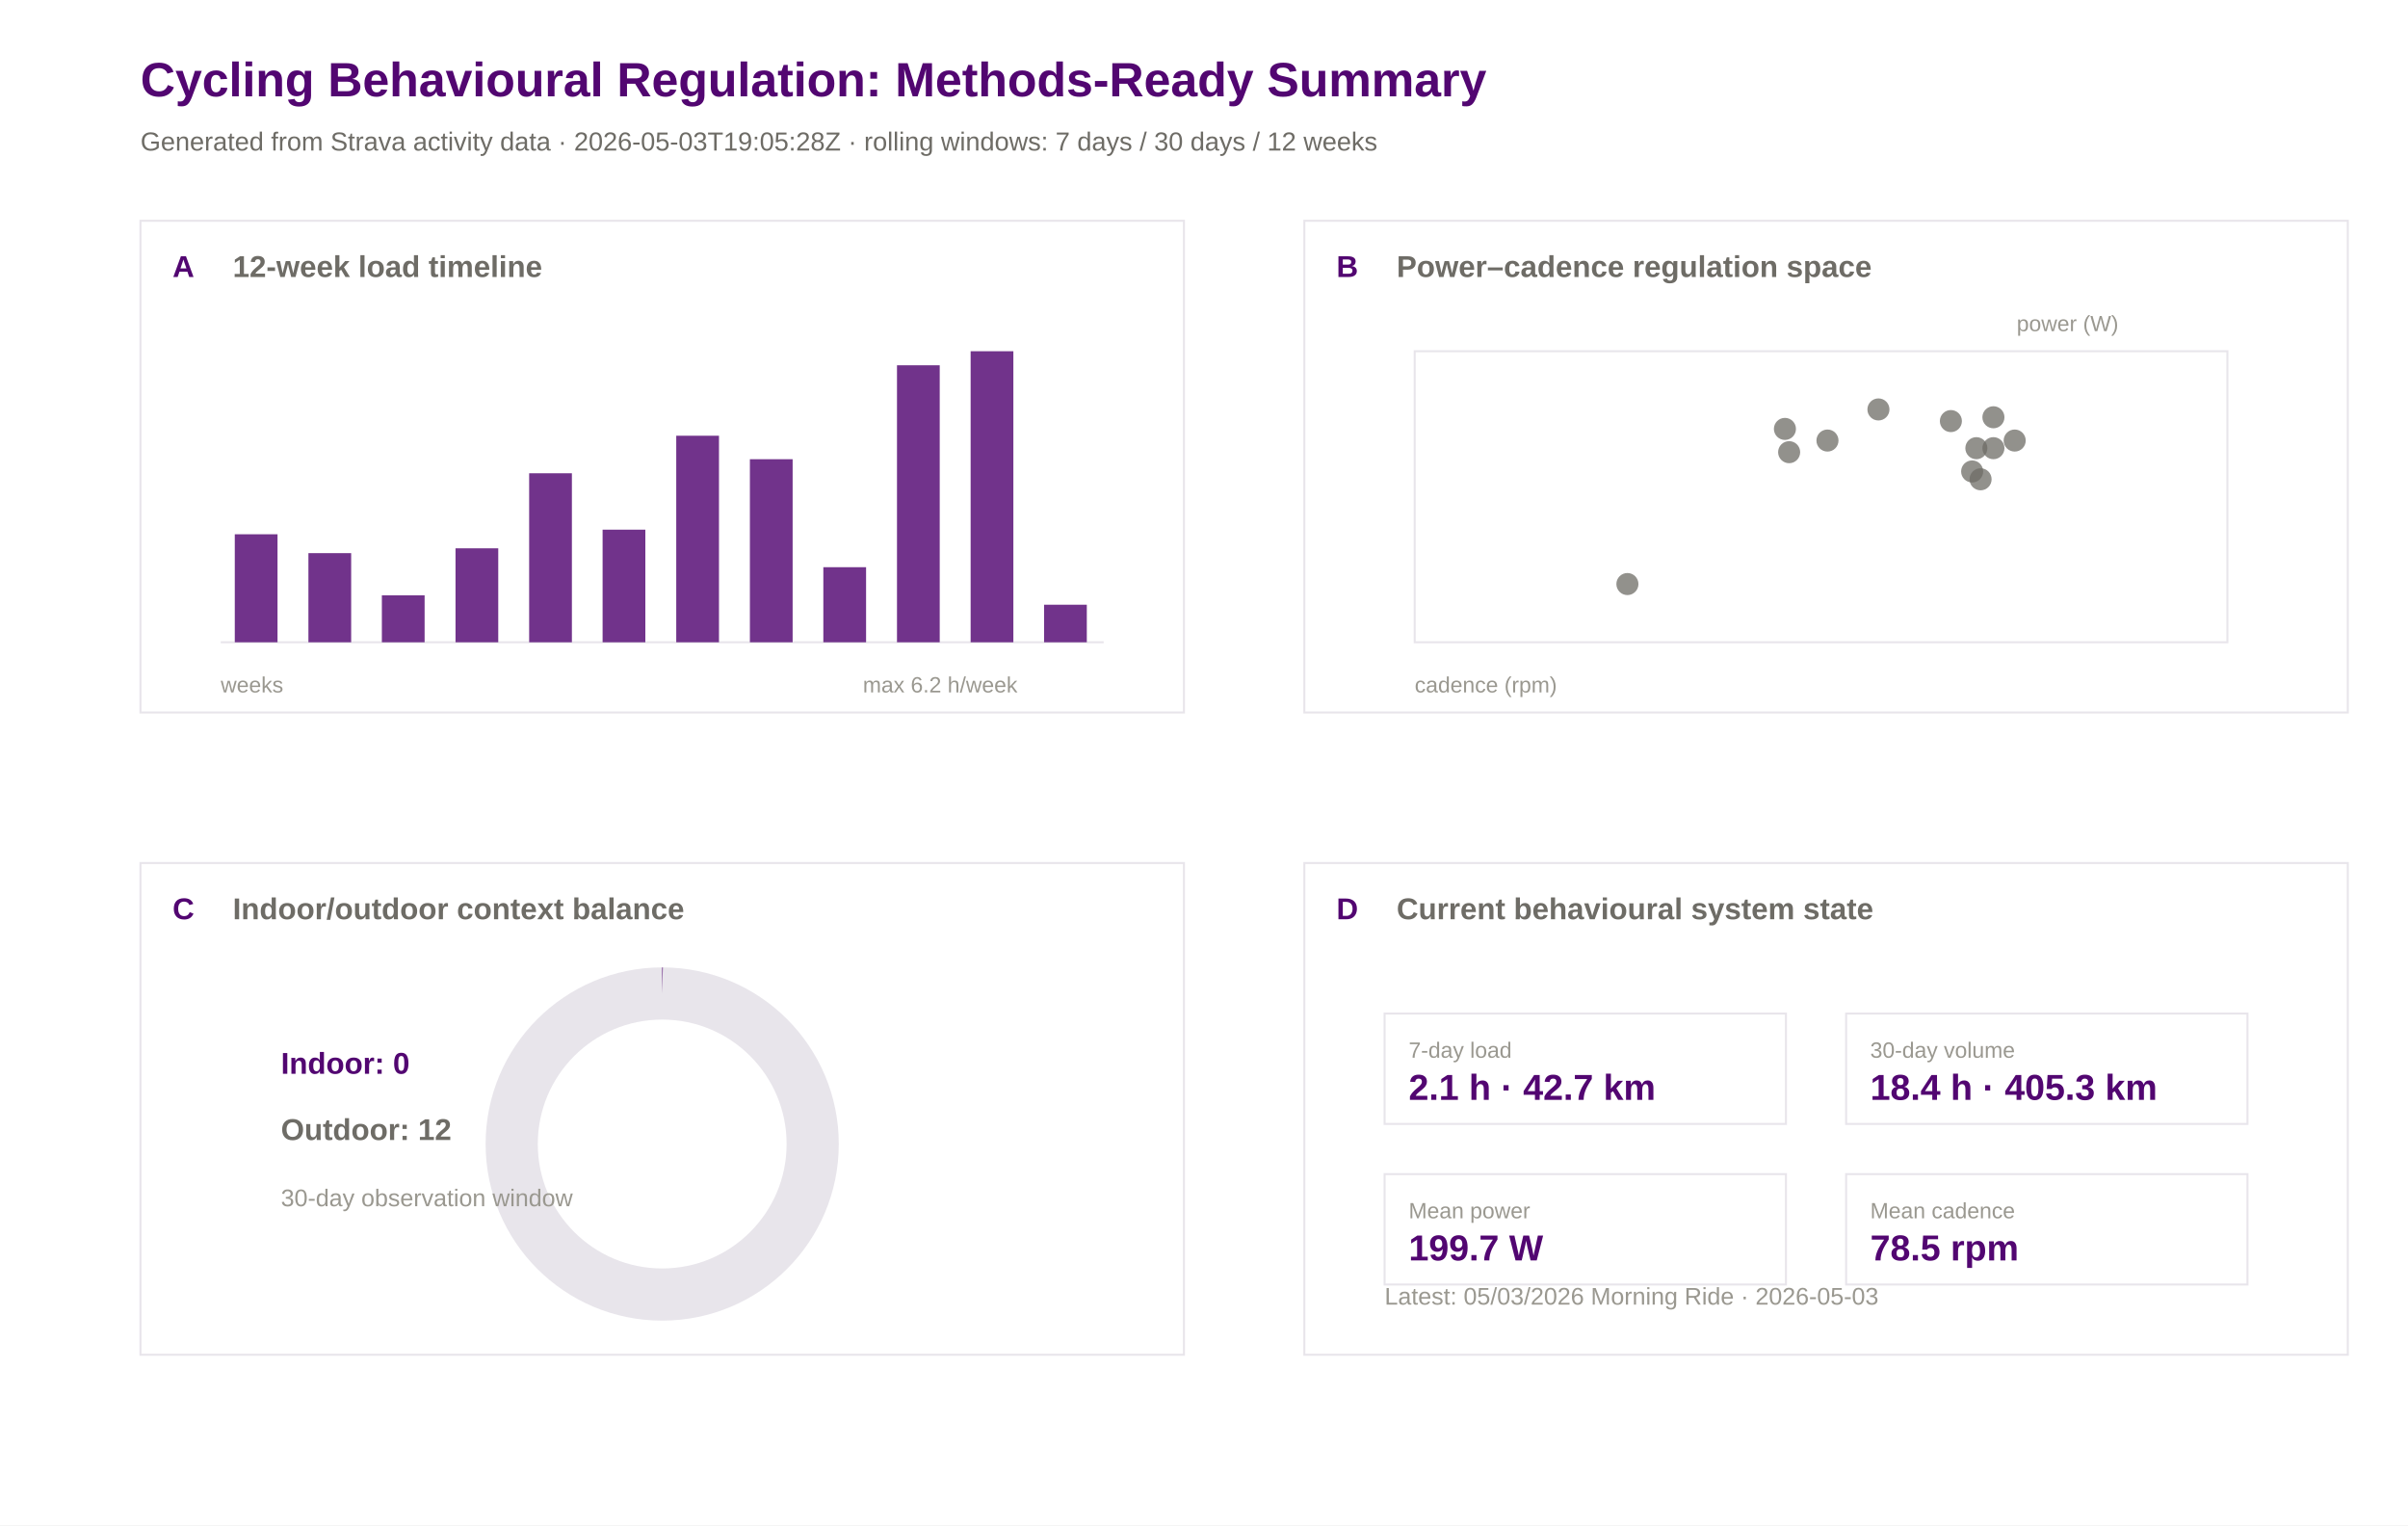
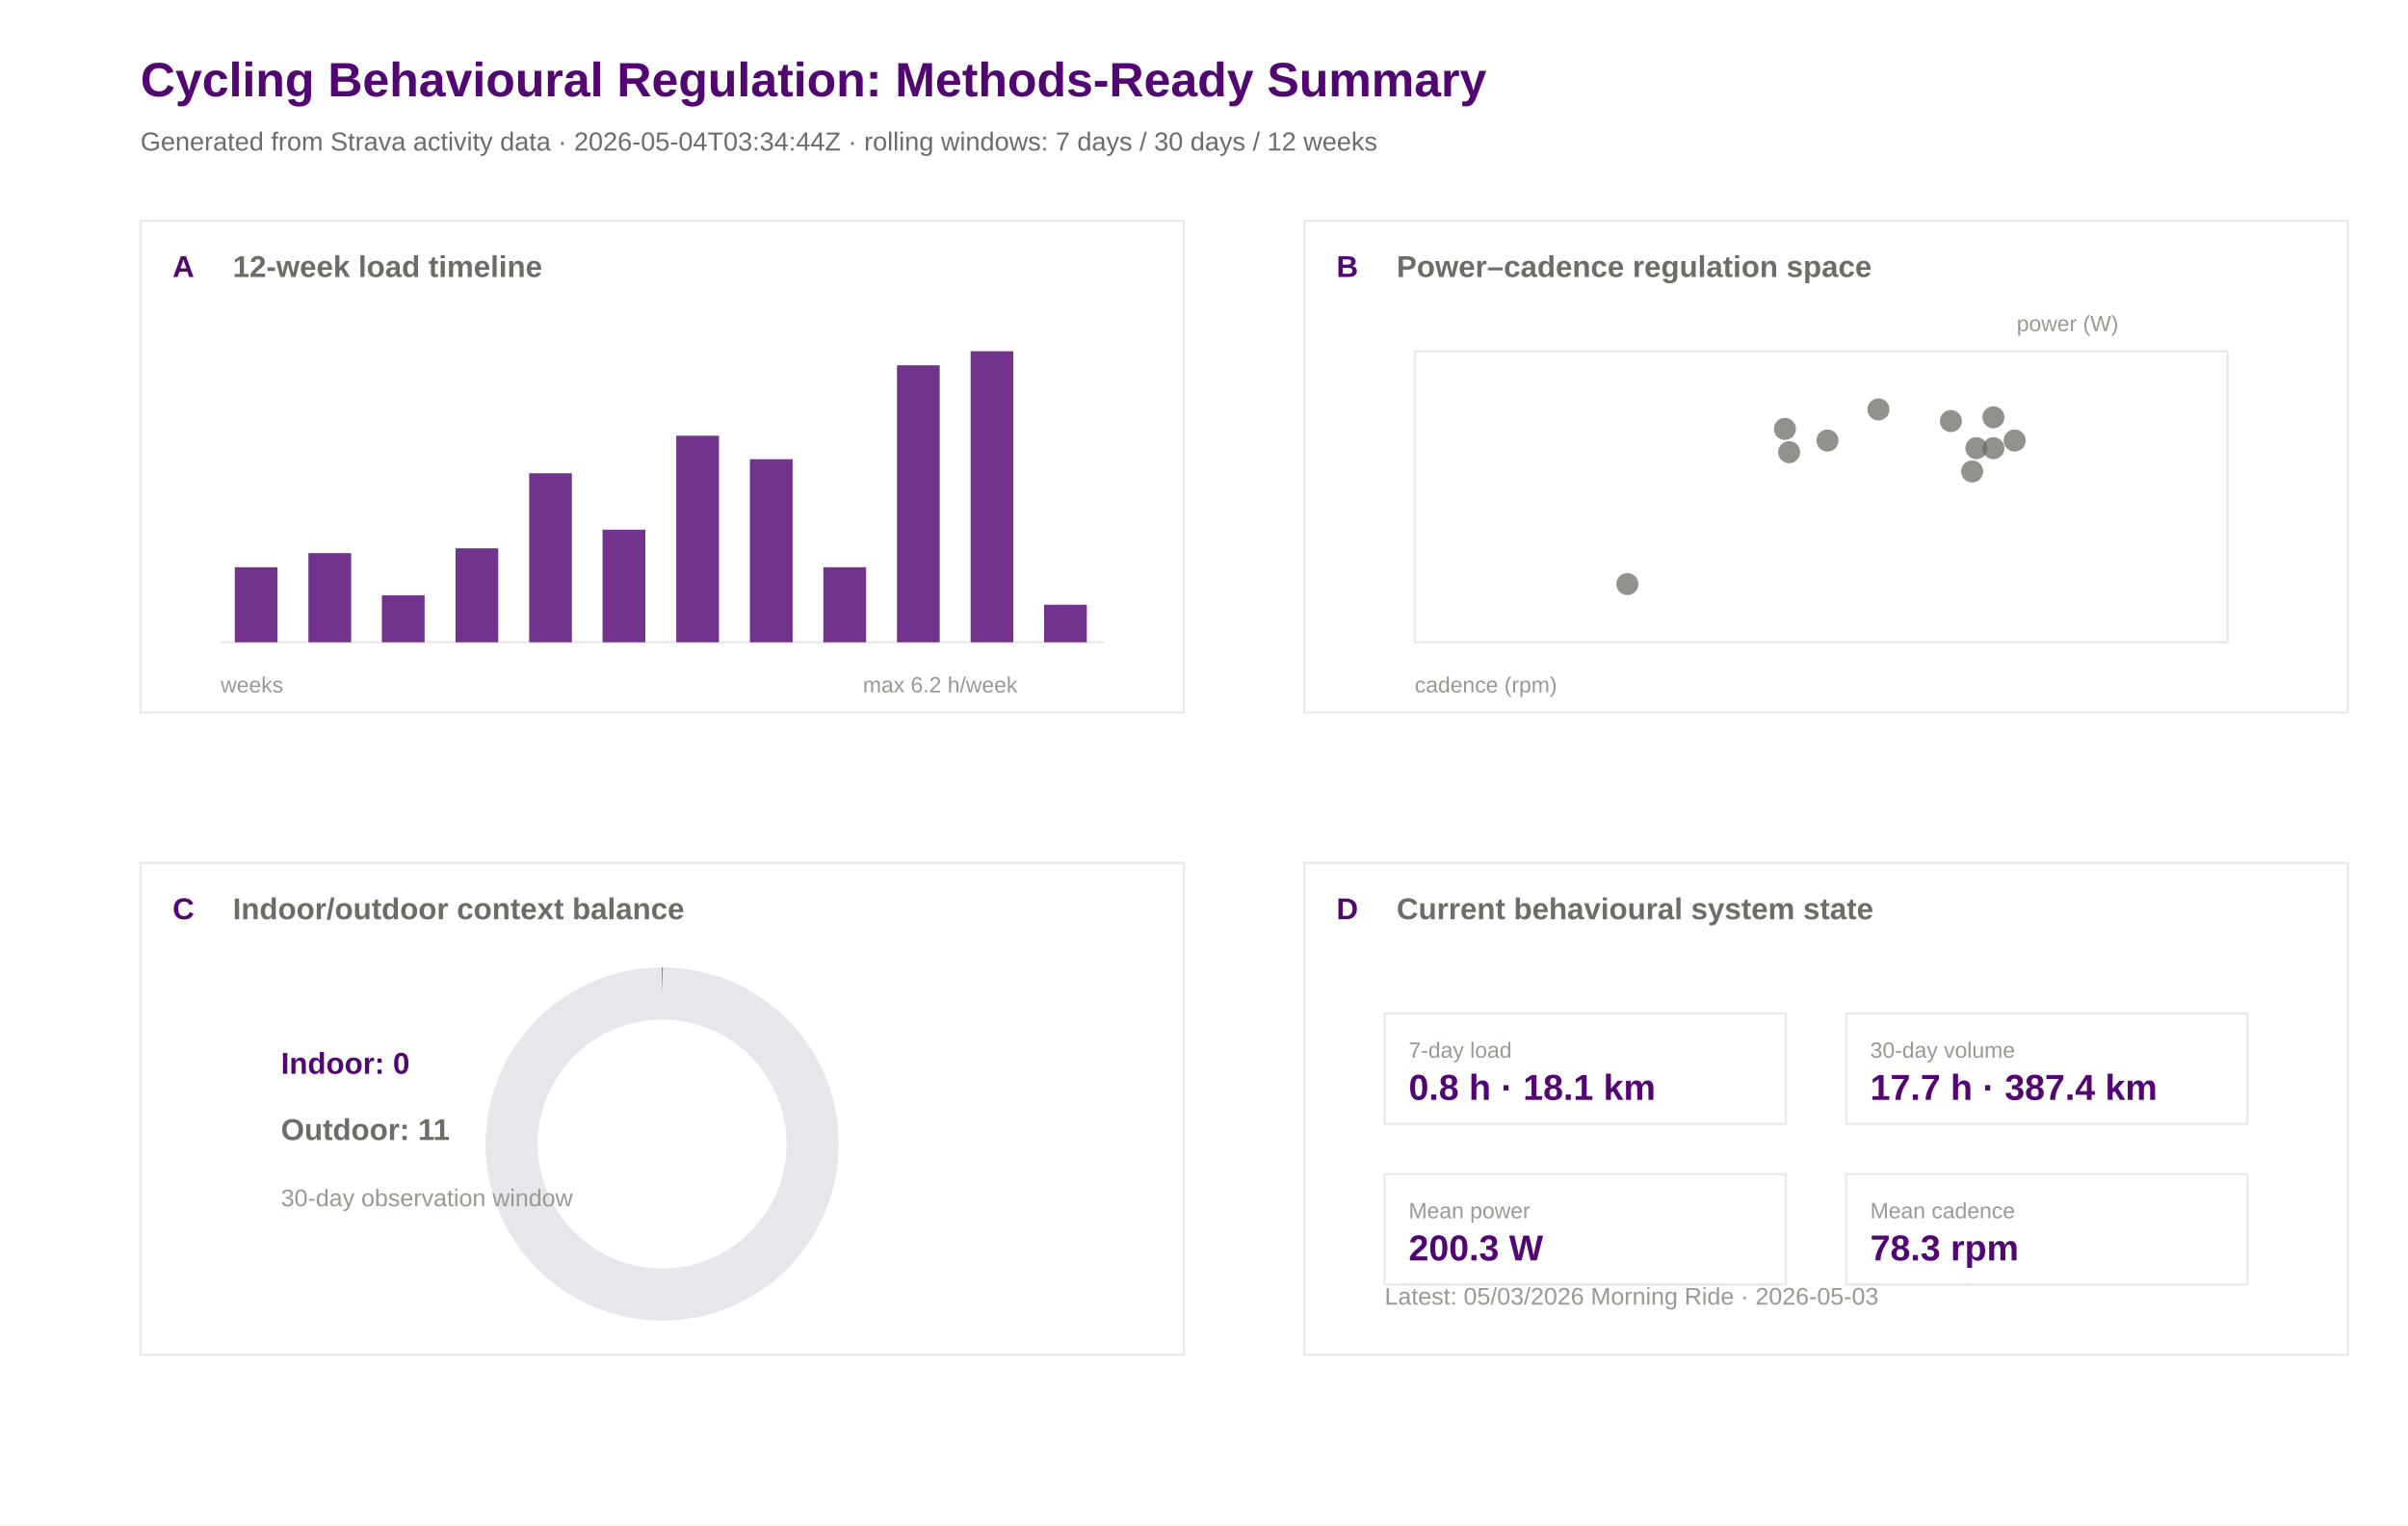
<svg xmlns="http://www.w3.org/2000/svg" width="1200" height="760" viewBox="0 0 1200 760">
  <rect width="100%" height="100%" fill="#ffffff" />
  <text x="70.0" y="48.0" font-family="Arial" font-size="24" font-weight="600" fill="#520671">Cycling Behavioural Regulation: Methods-Ready Summary</text>
-   <text x="70.0" y="75.0" font-family="Arial" font-size="13" font-weight="400" fill="#6e6c66">Generated from Strava activity data · 2026-05-03T19:05:28Z · rolling windows: 7 days / 30 days / 12 weeks</text>
+   <text x="70.0" y="75.0" font-family="Arial" font-size="13" font-weight="400" fill="#6e6c66">Generated from Strava activity data · 2026-05-04T03:34:44Z · rolling windows: 7 days / 30 days / 12 weeks</text>
  <rect x="70" y="110" width="520" height="245" fill="#ffffff" stroke="#e8e5eb" stroke-width="1" />
  <text x="86.0" y="138.0" font-family="Arial" font-size="15" font-weight="600" fill="#520671">A</text>
  <text x="116.0" y="138.0" font-family="Arial" font-size="15" font-weight="600" fill="#6e6c66">12-week load timeline</text>
  <rect x="650" y="110" width="520" height="245" fill="#ffffff" stroke="#e8e5eb" stroke-width="1" />
  <text x="666.0" y="138.0" font-family="Arial" font-size="15" font-weight="600" fill="#520671">B</text>
  <text x="696.0" y="138.0" font-family="Arial" font-size="15" font-weight="600" fill="#6e6c66">Power–cadence regulation space</text>
  <rect x="70" y="430" width="520" height="245" fill="#ffffff" stroke="#e8e5eb" stroke-width="1" />
  <text x="86.0" y="458.0" font-family="Arial" font-size="15" font-weight="600" fill="#520671">C</text>
  <text x="116.0" y="458.0" font-family="Arial" font-size="15" font-weight="600" fill="#6e6c66">Indoor/outdoor context balance</text>
  <rect x="650" y="430" width="520" height="245" fill="#ffffff" stroke="#e8e5eb" stroke-width="1" />
  <text x="666.0" y="458.0" font-family="Arial" font-size="15" font-weight="600" fill="#520671">D</text>
  <text x="696.0" y="458.0" font-family="Arial" font-size="15" font-weight="600" fill="#6e6c66">Current behavioural system state</text>
  <line x1="110" y1="320" x2="550" y2="320" stroke="#e8e5eb" />
-   <rect x="117.0" y="266.2" width="21.3" height="53.8" fill="#520671" opacity="0.82" />
+   <rect x="117.0" y="282.6" width="21.3" height="37.4" fill="#520671" opacity="0.82" />
  <rect x="153.7" y="275.6" width="21.3" height="44.4" fill="#520671" opacity="0.82" />
  <rect x="190.3" y="296.6" width="21.3" height="23.4" fill="#520671" opacity="0.82" />
  <rect x="227.0" y="273.2" width="21.3" height="46.8" fill="#520671" opacity="0.82" />
  <rect x="263.7" y="235.8" width="21.3" height="84.2" fill="#520671" opacity="0.82" />
  <rect x="300.3" y="263.9" width="21.3" height="56.1" fill="#520671" opacity="0.82" />
  <rect x="337.0" y="217.1" width="21.3" height="102.9" fill="#520671" opacity="0.82" />
  <rect x="373.7" y="228.8" width="21.3" height="91.2" fill="#520671" opacity="0.82" />
  <rect x="410.3" y="282.6" width="21.3" height="37.4" fill="#520671" opacity="0.82" />
  <rect x="447.0" y="182.0" width="21.3" height="138.0" fill="#520671" opacity="0.82" />
  <rect x="483.7" y="175.0" width="21.3" height="145.0" fill="#520671" opacity="0.82" />
  <rect x="520.3" y="301.3" width="21.3" height="18.7" fill="#520671" opacity="0.82" />
  <text x="110.0" y="345.0" font-family="Arial" font-size="11" font-weight="400" fill="#9a9890">weeks</text>
  <text x="430.0" y="345.0" font-family="Arial" font-size="11" font-weight="400" fill="#9a9890">max 6.2 h/week</text>
  <rect x="705" y="175" width="405" height="145" fill="#ffffff" stroke="#e8e5eb" />
-   <circle cx="987.0" cy="238.8" r="5.5" fill="#6e6c66" opacity="0.75" />
  <circle cx="910.7" cy="219.5" r="5.5" fill="#6e6c66" opacity="0.75" />
  <circle cx="972.2" cy="209.8" r="5.5" fill="#6e6c66" opacity="0.75" />
  <circle cx="993.4" cy="223.3" r="5.5" fill="#6e6c66" opacity="0.75" />
  <circle cx="1004.0" cy="219.5" r="5.5" fill="#6e6c66" opacity="0.75" />
  <circle cx="984.9" cy="223.3" r="5.5" fill="#6e6c66" opacity="0.75" />
  <circle cx="993.4" cy="207.9" r="5.5" fill="#6e6c66" opacity="0.75" />
  <circle cx="811.0" cy="291.0" r="5.5" fill="#6e6c66" opacity="0.75" />
  <circle cx="982.8" cy="234.9" r="5.5" fill="#6e6c66" opacity="0.75" />
  <circle cx="891.6" cy="225.3" r="5.5" fill="#6e6c66" opacity="0.75" />
  <circle cx="936.1" cy="204.0" r="5.5" fill="#6e6c66" opacity="0.75" />
  <circle cx="889.5" cy="213.7" r="5.5" fill="#6e6c66" opacity="0.75" />
  <text x="705.0" y="345.0" font-family="Arial" font-size="11" font-weight="400" fill="#9a9890">cadence (rpm)</text>
  <text x="1005.0" y="165.0" font-family="Arial" font-size="11" font-weight="400" fill="#9a9890">power (W)</text>
  <circle cx="330" cy="570" r="75" fill="none" stroke="#e8e5eb" stroke-width="26" />
  <circle cx="330" cy="570" r="75" fill="none" stroke="#520671" stroke-width="26" stroke-dasharray="0.0 471.2" transform="rotate(-90 330 570)" />
  <text x="140.0" y="535.0" font-family="Arial" font-size="15" font-weight="600" fill="#520671">Indoor: 0</text>
-   <text x="140.0" y="568.0" font-family="Arial" font-size="15" font-weight="600" fill="#6e6c66">Outdoor: 12</text>
+   <text x="140.0" y="568.0" font-family="Arial" font-size="15" font-weight="600" fill="#6e6c66">Outdoor: 11</text>
  <text x="140.0" y="601.0" font-family="Arial" font-size="12" font-weight="400" fill="#9a9890">30-day observation window</text>
  <rect x="690" y="505" width="200" height="55" fill="#ffffff" stroke="#e8e5eb" />
  <text x="702.0" y="527.0" font-family="Arial" font-size="11" font-weight="500" fill="#9a9890">7-day load</text>
-   <text x="702.0" y="548.0" font-family="Arial" font-size="18" font-weight="600" fill="#520671">2.1 h · 42.7 km</text>
+   <text x="702.0" y="548.0" font-family="Arial" font-size="18" font-weight="600" fill="#520671">0.8 h · 18.1 km</text>
  <rect x="920" y="505" width="200" height="55" fill="#ffffff" stroke="#e8e5eb" />
  <text x="932.0" y="527.0" font-family="Arial" font-size="11" font-weight="500" fill="#9a9890">30-day volume</text>
-   <text x="932.0" y="548.0" font-family="Arial" font-size="18" font-weight="600" fill="#520671">18.4 h · 405.3 km</text>
+   <text x="932.0" y="548.0" font-family="Arial" font-size="18" font-weight="600" fill="#520671">17.7 h · 387.4 km</text>
  <rect x="690" y="585" width="200" height="55" fill="#ffffff" stroke="#e8e5eb" />
  <text x="702.0" y="607.0" font-family="Arial" font-size="11" font-weight="500" fill="#9a9890">Mean power</text>
-   <text x="702.0" y="628.0" font-family="Arial" font-size="18" font-weight="600" fill="#520671">199.7 W</text>
+   <text x="702.0" y="628.0" font-family="Arial" font-size="18" font-weight="600" fill="#520671">200.3 W</text>
  <rect x="920" y="585" width="200" height="55" fill="#ffffff" stroke="#e8e5eb" />
  <text x="932.0" y="607.0" font-family="Arial" font-size="11" font-weight="500" fill="#9a9890">Mean cadence</text>
-   <text x="932.0" y="628.0" font-family="Arial" font-size="18" font-weight="600" fill="#520671">78.5 rpm</text>
+   <text x="932.0" y="628.0" font-family="Arial" font-size="18" font-weight="600" fill="#520671">78.3 rpm</text>
  <text x="690.0" y="650.0" font-family="Arial" font-size="12" font-weight="400" fill="#9a9890">Latest: 05/03/2026 Morning Ride · 2026-05-03</text>
</svg>
